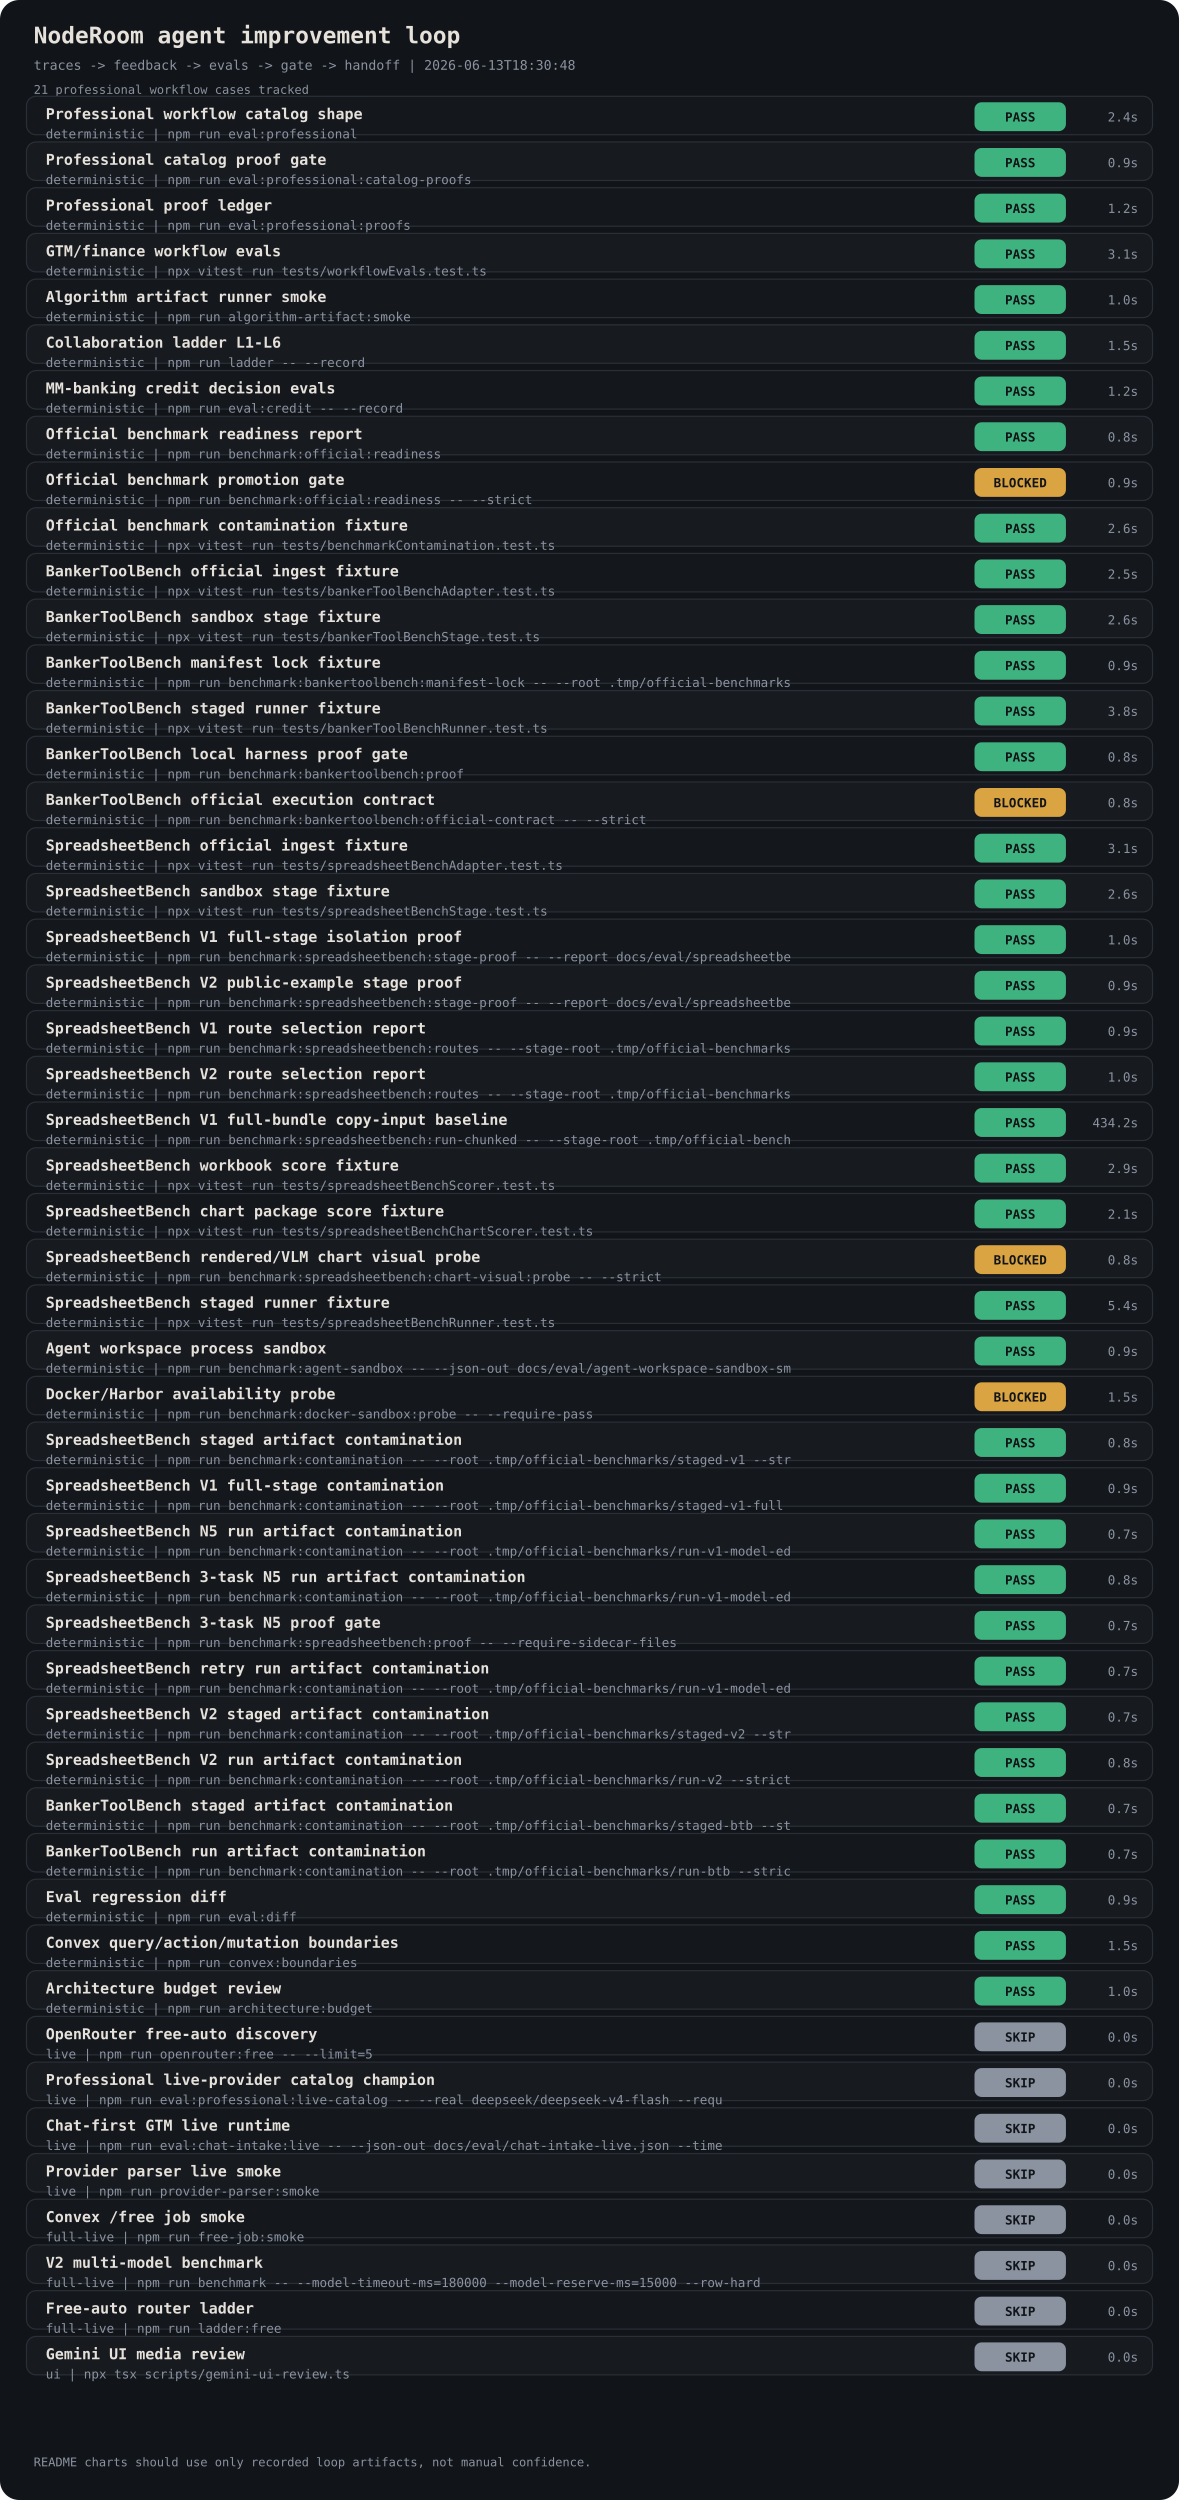
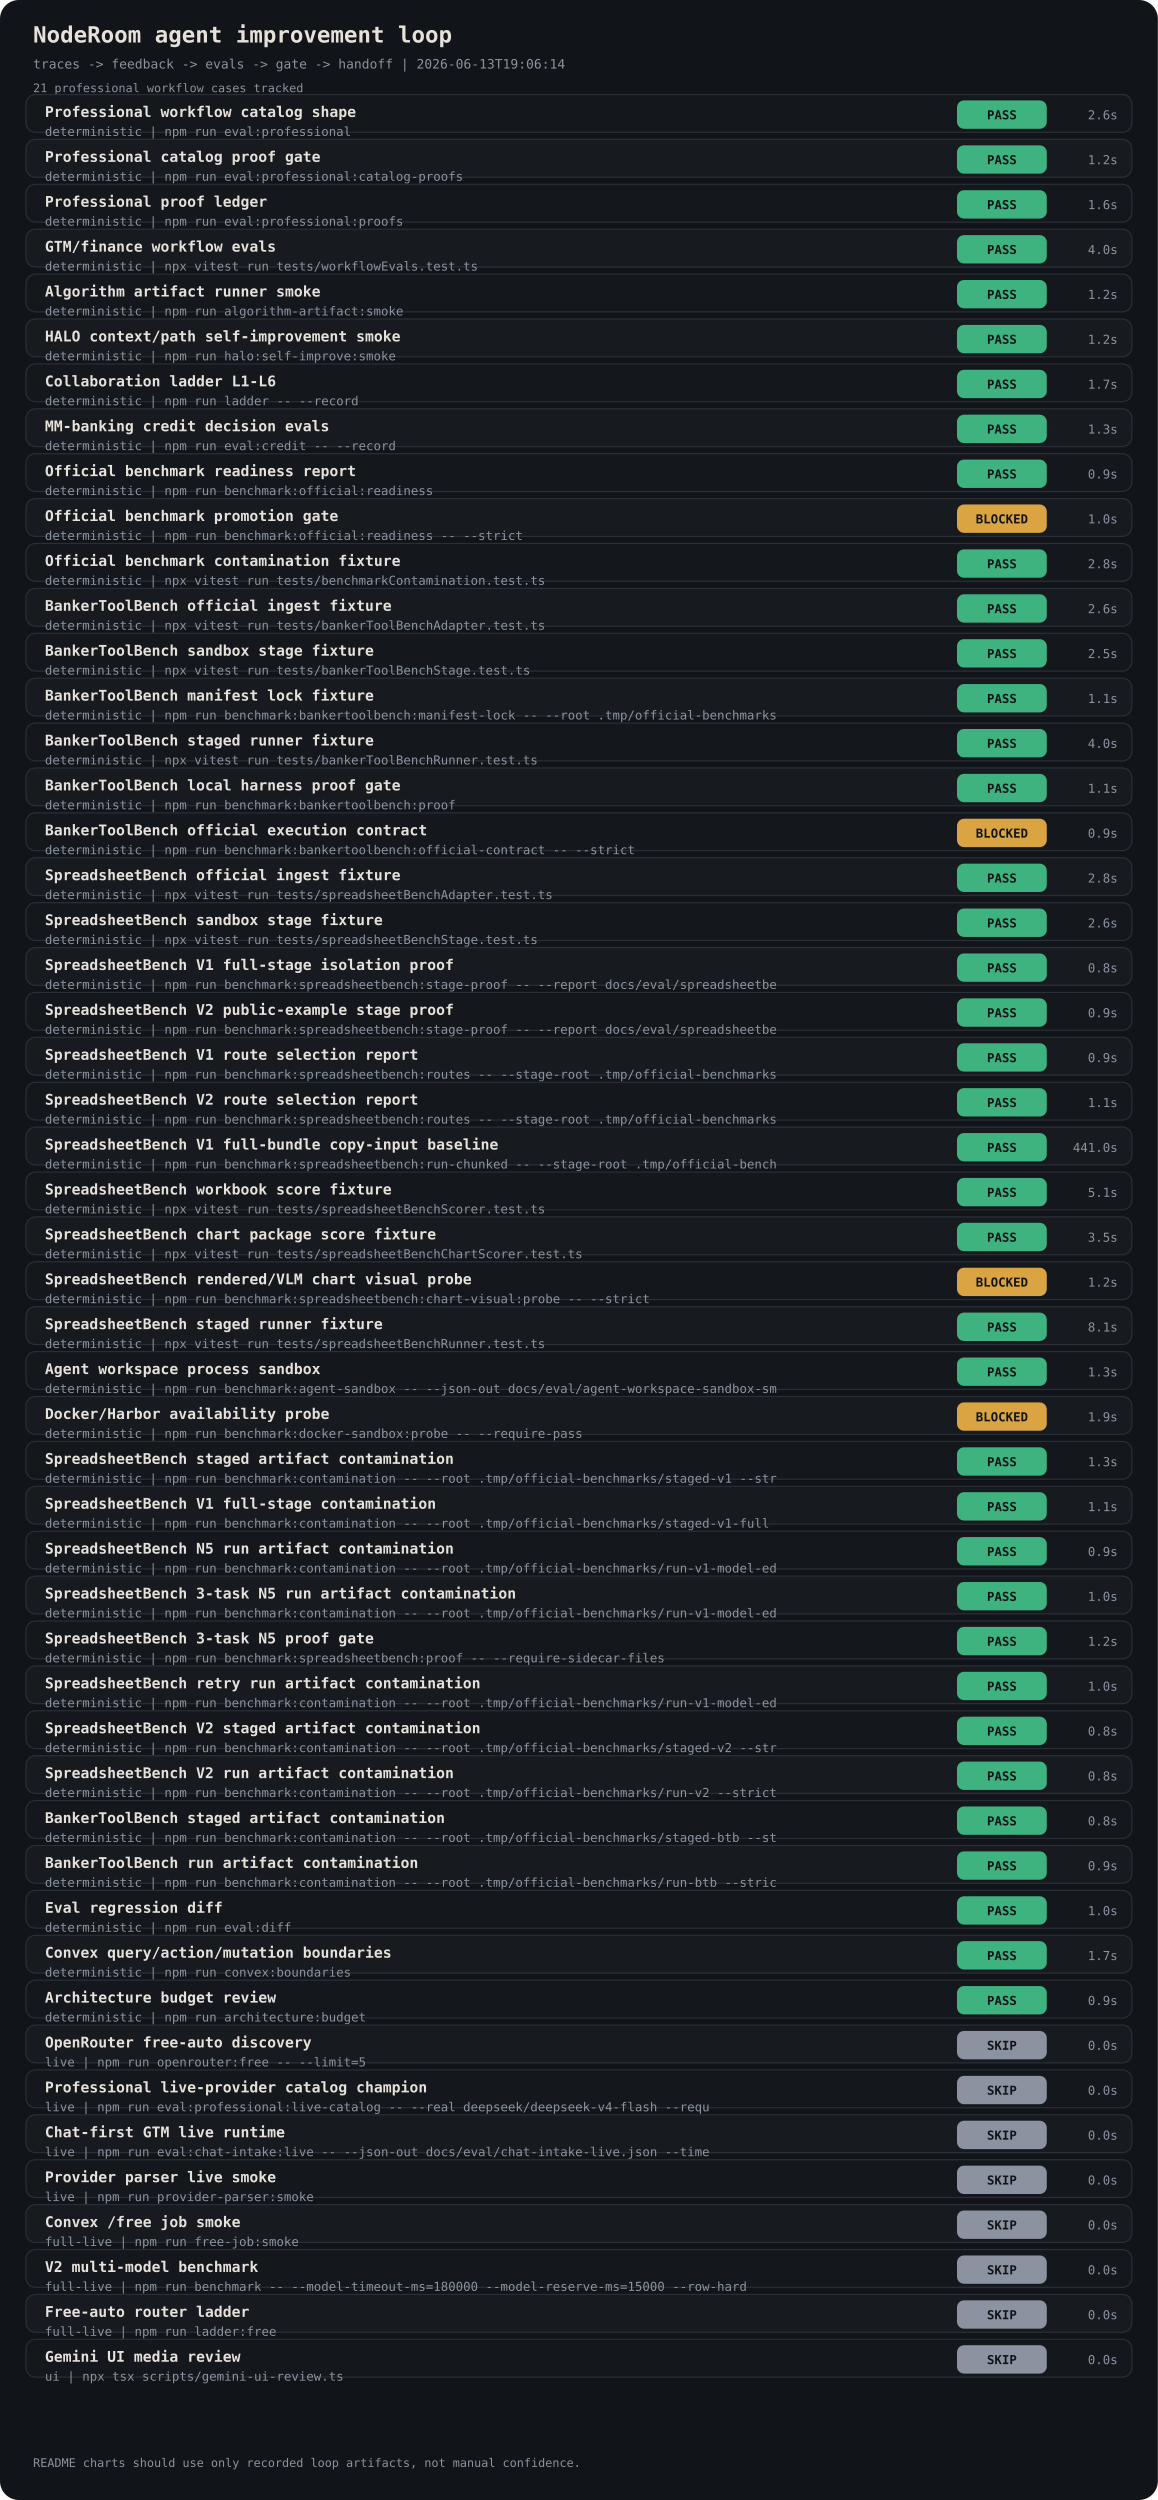
- <svg xmlns="http://www.w3.org/2000/svg" width="980" height="2078" viewBox="0 0 980 2078" font-family="ui-monospace, 'JetBrains Mono', monospace">
-   <rect width="980" height="2078" rx="16" fill="#111418" />
+ <svg xmlns="http://www.w3.org/2000/svg" width="980" height="2116" viewBox="0 0 980 2116" font-family="ui-monospace, 'JetBrains Mono', monospace">
+   <rect width="980" height="2116" rx="16" fill="#111418" />
  <text x="28" y="36" fill="#E6E1DA" font-size="19" font-weight="700">NodeRoom agent improvement loop</text>
-   <text x="28" y="58" fill="#8B93A1" font-size="11">traces -&gt; feedback -&gt; evals -&gt; gate -&gt; handoff | 2026-06-13T18:30:48</text>
+   <text x="28" y="58" fill="#8B93A1" font-size="11">traces -&gt; feedback -&gt; evals -&gt; gate -&gt; handoff | 2026-06-13T19:06:14</text>
  <text x="28" y="78" fill="#8B93A1" font-size="10">21 professional workflow cases tracked</text>
  <rect x="22" y="80" width="936" height="32" rx="8" fill="#14181D" stroke="#2A2F37" />
  <text x="38" y="99" fill="#E6E1DA" font-size="12.5" font-weight="700">Professional workflow catalog shape</text>
  <text x="38" y="115" fill="#8B93A1" font-size="10.5">deterministic | npm run eval:professional</text>
  <rect x="810" y="85" width="76" height="24" rx="6" fill="#3FB37F" />
  <text x="848" y="101" fill="#111418" font-size="10.5" text-anchor="middle" font-weight="800">PASS</text>
-   <text x="946" y="101" fill="#8B93A1" font-size="10.5" text-anchor="end">2.4s</text>
+   <text x="946" y="101" fill="#8B93A1" font-size="10.5" text-anchor="end">2.6s</text>
  <rect x="22" y="118" width="936" height="32" rx="8" fill="#171B20" stroke="#2A2F37" />
  <text x="38" y="137" fill="#E6E1DA" font-size="12.5" font-weight="700">Professional catalog proof gate</text>
  <text x="38" y="153" fill="#8B93A1" font-size="10.5">deterministic | npm run eval:professional:catalog-proofs</text>
  <rect x="810" y="123" width="76" height="24" rx="6" fill="#3FB37F" />
  <text x="848" y="139" fill="#111418" font-size="10.5" text-anchor="middle" font-weight="800">PASS</text>
-   <text x="946" y="139" fill="#8B93A1" font-size="10.5" text-anchor="end">0.9s</text>
+   <text x="946" y="139" fill="#8B93A1" font-size="10.5" text-anchor="end">1.2s</text>
  <rect x="22" y="156" width="936" height="32" rx="8" fill="#14181D" stroke="#2A2F37" />
  <text x="38" y="175" fill="#E6E1DA" font-size="12.5" font-weight="700">Professional proof ledger</text>
  <text x="38" y="191" fill="#8B93A1" font-size="10.5">deterministic | npm run eval:professional:proofs</text>
  <rect x="810" y="161" width="76" height="24" rx="6" fill="#3FB37F" />
  <text x="848" y="177" fill="#111418" font-size="10.5" text-anchor="middle" font-weight="800">PASS</text>
-   <text x="946" y="177" fill="#8B93A1" font-size="10.5" text-anchor="end">1.2s</text>
+   <text x="946" y="177" fill="#8B93A1" font-size="10.5" text-anchor="end">1.6s</text>
  <rect x="22" y="194" width="936" height="32" rx="8" fill="#171B20" stroke="#2A2F37" />
  <text x="38" y="213" fill="#E6E1DA" font-size="12.5" font-weight="700">GTM/finance workflow evals</text>
  <text x="38" y="229" fill="#8B93A1" font-size="10.5">deterministic | npx vitest run tests/workflowEvals.test.ts</text>
  <rect x="810" y="199" width="76" height="24" rx="6" fill="#3FB37F" />
  <text x="848" y="215" fill="#111418" font-size="10.5" text-anchor="middle" font-weight="800">PASS</text>
-   <text x="946" y="215" fill="#8B93A1" font-size="10.5" text-anchor="end">3.1s</text>
+   <text x="946" y="215" fill="#8B93A1" font-size="10.5" text-anchor="end">4.0s</text>
  <rect x="22" y="232" width="936" height="32" rx="8" fill="#14181D" stroke="#2A2F37" />
  <text x="38" y="251" fill="#E6E1DA" font-size="12.5" font-weight="700">Algorithm artifact runner smoke</text>
  <text x="38" y="267" fill="#8B93A1" font-size="10.5">deterministic | npm run algorithm-artifact:smoke</text>
  <rect x="810" y="237" width="76" height="24" rx="6" fill="#3FB37F" />
  <text x="848" y="253" fill="#111418" font-size="10.5" text-anchor="middle" font-weight="800">PASS</text>
-   <text x="946" y="253" fill="#8B93A1" font-size="10.5" text-anchor="end">1.0s</text>
+   <text x="946" y="253" fill="#8B93A1" font-size="10.5" text-anchor="end">1.2s</text>
  <rect x="22" y="270" width="936" height="32" rx="8" fill="#171B20" stroke="#2A2F37" />
-   <text x="38" y="289" fill="#E6E1DA" font-size="12.5" font-weight="700">Collaboration ladder L1-L6</text>
-   <text x="38" y="305" fill="#8B93A1" font-size="10.5">deterministic | npm run ladder -- --record</text>
+   <text x="38" y="289" fill="#E6E1DA" font-size="12.5" font-weight="700">HALO context/path self-improvement smoke</text>
+   <text x="38" y="305" fill="#8B93A1" font-size="10.5">deterministic | npm run halo:self-improve:smoke</text>
  <rect x="810" y="275" width="76" height="24" rx="6" fill="#3FB37F" />
  <text x="848" y="291" fill="#111418" font-size="10.5" text-anchor="middle" font-weight="800">PASS</text>
-   <text x="946" y="291" fill="#8B93A1" font-size="10.5" text-anchor="end">1.5s</text>
+   <text x="946" y="291" fill="#8B93A1" font-size="10.5" text-anchor="end">1.2s</text>
  <rect x="22" y="308" width="936" height="32" rx="8" fill="#14181D" stroke="#2A2F37" />
-   <text x="38" y="327" fill="#E6E1DA" font-size="12.5" font-weight="700">MM-banking credit decision evals</text>
-   <text x="38" y="343" fill="#8B93A1" font-size="10.5">deterministic | npm run eval:credit -- --record</text>
+   <text x="38" y="327" fill="#E6E1DA" font-size="12.5" font-weight="700">Collaboration ladder L1-L6</text>
+   <text x="38" y="343" fill="#8B93A1" font-size="10.5">deterministic | npm run ladder -- --record</text>
  <rect x="810" y="313" width="76" height="24" rx="6" fill="#3FB37F" />
  <text x="848" y="329" fill="#111418" font-size="10.5" text-anchor="middle" font-weight="800">PASS</text>
-   <text x="946" y="329" fill="#8B93A1" font-size="10.5" text-anchor="end">1.2s</text>
+   <text x="946" y="329" fill="#8B93A1" font-size="10.5" text-anchor="end">1.7s</text>
  <rect x="22" y="346" width="936" height="32" rx="8" fill="#171B20" stroke="#2A2F37" />
-   <text x="38" y="365" fill="#E6E1DA" font-size="12.5" font-weight="700">Official benchmark readiness report</text>
-   <text x="38" y="381" fill="#8B93A1" font-size="10.5">deterministic | npm run benchmark:official:readiness</text>
+   <text x="38" y="365" fill="#E6E1DA" font-size="12.5" font-weight="700">MM-banking credit decision evals</text>
+   <text x="38" y="381" fill="#8B93A1" font-size="10.5">deterministic | npm run eval:credit -- --record</text>
  <rect x="810" y="351" width="76" height="24" rx="6" fill="#3FB37F" />
  <text x="848" y="367" fill="#111418" font-size="10.5" text-anchor="middle" font-weight="800">PASS</text>
-   <text x="946" y="367" fill="#8B93A1" font-size="10.5" text-anchor="end">0.8s</text>
+   <text x="946" y="367" fill="#8B93A1" font-size="10.5" text-anchor="end">1.3s</text>
  <rect x="22" y="384" width="936" height="32" rx="8" fill="#14181D" stroke="#2A2F37" />
-   <text x="38" y="403" fill="#E6E1DA" font-size="12.5" font-weight="700">Official benchmark promotion gate</text>
-   <text x="38" y="419" fill="#8B93A1" font-size="10.5">deterministic | npm run benchmark:official:readiness -- --strict</text>
-   <rect x="810" y="389" width="76" height="24" rx="6" fill="#D9A441" />
-   <text x="848" y="405" fill="#111418" font-size="10.5" text-anchor="middle" font-weight="800">BLOCKED</text>
+   <text x="38" y="403" fill="#E6E1DA" font-size="12.5" font-weight="700">Official benchmark readiness report</text>
+   <text x="38" y="419" fill="#8B93A1" font-size="10.5">deterministic | npm run benchmark:official:readiness</text>
+   <rect x="810" y="389" width="76" height="24" rx="6" fill="#3FB37F" />
+   <text x="848" y="405" fill="#111418" font-size="10.5" text-anchor="middle" font-weight="800">PASS</text>
  <text x="946" y="405" fill="#8B93A1" font-size="10.5" text-anchor="end">0.9s</text>
  <rect x="22" y="422" width="936" height="32" rx="8" fill="#171B20" stroke="#2A2F37" />
-   <text x="38" y="441" fill="#E6E1DA" font-size="12.5" font-weight="700">Official benchmark contamination fixture</text>
-   <text x="38" y="457" fill="#8B93A1" font-size="10.5">deterministic | npx vitest run tests/benchmarkContamination.test.ts</text>
-   <rect x="810" y="427" width="76" height="24" rx="6" fill="#3FB37F" />
-   <text x="848" y="443" fill="#111418" font-size="10.5" text-anchor="middle" font-weight="800">PASS</text>
-   <text x="946" y="443" fill="#8B93A1" font-size="10.5" text-anchor="end">2.6s</text>
+   <text x="38" y="441" fill="#E6E1DA" font-size="12.5" font-weight="700">Official benchmark promotion gate</text>
+   <text x="38" y="457" fill="#8B93A1" font-size="10.5">deterministic | npm run benchmark:official:readiness -- --strict</text>
+   <rect x="810" y="427" width="76" height="24" rx="6" fill="#D9A441" />
+   <text x="848" y="443" fill="#111418" font-size="10.5" text-anchor="middle" font-weight="800">BLOCKED</text>
+   <text x="946" y="443" fill="#8B93A1" font-size="10.5" text-anchor="end">1.0s</text>
  <rect x="22" y="460" width="936" height="32" rx="8" fill="#14181D" stroke="#2A2F37" />
-   <text x="38" y="479" fill="#E6E1DA" font-size="12.5" font-weight="700">BankerToolBench official ingest fixture</text>
-   <text x="38" y="495" fill="#8B93A1" font-size="10.5">deterministic | npx vitest run tests/bankerToolBenchAdapter.test.ts</text>
+   <text x="38" y="479" fill="#E6E1DA" font-size="12.5" font-weight="700">Official benchmark contamination fixture</text>
+   <text x="38" y="495" fill="#8B93A1" font-size="10.5">deterministic | npx vitest run tests/benchmarkContamination.test.ts</text>
  <rect x="810" y="465" width="76" height="24" rx="6" fill="#3FB37F" />
  <text x="848" y="481" fill="#111418" font-size="10.5" text-anchor="middle" font-weight="800">PASS</text>
-   <text x="946" y="481" fill="#8B93A1" font-size="10.5" text-anchor="end">2.5s</text>
+   <text x="946" y="481" fill="#8B93A1" font-size="10.5" text-anchor="end">2.8s</text>
  <rect x="22" y="498" width="936" height="32" rx="8" fill="#171B20" stroke="#2A2F37" />
-   <text x="38" y="517" fill="#E6E1DA" font-size="12.5" font-weight="700">BankerToolBench sandbox stage fixture</text>
-   <text x="38" y="533" fill="#8B93A1" font-size="10.5">deterministic | npx vitest run tests/bankerToolBenchStage.test.ts</text>
+   <text x="38" y="517" fill="#E6E1DA" font-size="12.5" font-weight="700">BankerToolBench official ingest fixture</text>
+   <text x="38" y="533" fill="#8B93A1" font-size="10.5">deterministic | npx vitest run tests/bankerToolBenchAdapter.test.ts</text>
  <rect x="810" y="503" width="76" height="24" rx="6" fill="#3FB37F" />
  <text x="848" y="519" fill="#111418" font-size="10.5" text-anchor="middle" font-weight="800">PASS</text>
  <text x="946" y="519" fill="#8B93A1" font-size="10.5" text-anchor="end">2.6s</text>
  <rect x="22" y="536" width="936" height="32" rx="8" fill="#14181D" stroke="#2A2F37" />
-   <text x="38" y="555" fill="#E6E1DA" font-size="12.5" font-weight="700">BankerToolBench manifest lock fixture</text>
-   <text x="38" y="571" fill="#8B93A1" font-size="10.5">deterministic | npm run benchmark:bankertoolbench:manifest-lock -- --root .tmp/official-benchmarks</text>
+   <text x="38" y="555" fill="#E6E1DA" font-size="12.5" font-weight="700">BankerToolBench sandbox stage fixture</text>
+   <text x="38" y="571" fill="#8B93A1" font-size="10.5">deterministic | npx vitest run tests/bankerToolBenchStage.test.ts</text>
  <rect x="810" y="541" width="76" height="24" rx="6" fill="#3FB37F" />
  <text x="848" y="557" fill="#111418" font-size="10.5" text-anchor="middle" font-weight="800">PASS</text>
-   <text x="946" y="557" fill="#8B93A1" font-size="10.5" text-anchor="end">0.9s</text>
+   <text x="946" y="557" fill="#8B93A1" font-size="10.5" text-anchor="end">2.5s</text>
  <rect x="22" y="574" width="936" height="32" rx="8" fill="#171B20" stroke="#2A2F37" />
-   <text x="38" y="593" fill="#E6E1DA" font-size="12.5" font-weight="700">BankerToolBench staged runner fixture</text>
-   <text x="38" y="609" fill="#8B93A1" font-size="10.5">deterministic | npx vitest run tests/bankerToolBenchRunner.test.ts</text>
+   <text x="38" y="593" fill="#E6E1DA" font-size="12.5" font-weight="700">BankerToolBench manifest lock fixture</text>
+   <text x="38" y="609" fill="#8B93A1" font-size="10.5">deterministic | npm run benchmark:bankertoolbench:manifest-lock -- --root .tmp/official-benchmarks</text>
  <rect x="810" y="579" width="76" height="24" rx="6" fill="#3FB37F" />
  <text x="848" y="595" fill="#111418" font-size="10.5" text-anchor="middle" font-weight="800">PASS</text>
-   <text x="946" y="595" fill="#8B93A1" font-size="10.5" text-anchor="end">3.8s</text>
+   <text x="946" y="595" fill="#8B93A1" font-size="10.5" text-anchor="end">1.1s</text>
  <rect x="22" y="612" width="936" height="32" rx="8" fill="#14181D" stroke="#2A2F37" />
-   <text x="38" y="631" fill="#E6E1DA" font-size="12.5" font-weight="700">BankerToolBench local harness proof gate</text>
-   <text x="38" y="647" fill="#8B93A1" font-size="10.5">deterministic | npm run benchmark:bankertoolbench:proof</text>
+   <text x="38" y="631" fill="#E6E1DA" font-size="12.5" font-weight="700">BankerToolBench staged runner fixture</text>
+   <text x="38" y="647" fill="#8B93A1" font-size="10.5">deterministic | npx vitest run tests/bankerToolBenchRunner.test.ts</text>
  <rect x="810" y="617" width="76" height="24" rx="6" fill="#3FB37F" />
  <text x="848" y="633" fill="#111418" font-size="10.5" text-anchor="middle" font-weight="800">PASS</text>
-   <text x="946" y="633" fill="#8B93A1" font-size="10.5" text-anchor="end">0.8s</text>
+   <text x="946" y="633" fill="#8B93A1" font-size="10.5" text-anchor="end">4.0s</text>
  <rect x="22" y="650" width="936" height="32" rx="8" fill="#171B20" stroke="#2A2F37" />
-   <text x="38" y="669" fill="#E6E1DA" font-size="12.5" font-weight="700">BankerToolBench official execution contract</text>
-   <text x="38" y="685" fill="#8B93A1" font-size="10.5">deterministic | npm run benchmark:bankertoolbench:official-contract -- --strict</text>
-   <rect x="810" y="655" width="76" height="24" rx="6" fill="#D9A441" />
-   <text x="848" y="671" fill="#111418" font-size="10.5" text-anchor="middle" font-weight="800">BLOCKED</text>
-   <text x="946" y="671" fill="#8B93A1" font-size="10.5" text-anchor="end">0.8s</text>
+   <text x="38" y="669" fill="#E6E1DA" font-size="12.5" font-weight="700">BankerToolBench local harness proof gate</text>
+   <text x="38" y="685" fill="#8B93A1" font-size="10.5">deterministic | npm run benchmark:bankertoolbench:proof</text>
+   <rect x="810" y="655" width="76" height="24" rx="6" fill="#3FB37F" />
+   <text x="848" y="671" fill="#111418" font-size="10.5" text-anchor="middle" font-weight="800">PASS</text>
+   <text x="946" y="671" fill="#8B93A1" font-size="10.5" text-anchor="end">1.1s</text>
  <rect x="22" y="688" width="936" height="32" rx="8" fill="#14181D" stroke="#2A2F37" />
-   <text x="38" y="707" fill="#E6E1DA" font-size="12.5" font-weight="700">SpreadsheetBench official ingest fixture</text>
-   <text x="38" y="723" fill="#8B93A1" font-size="10.5">deterministic | npx vitest run tests/spreadsheetBenchAdapter.test.ts</text>
-   <rect x="810" y="693" width="76" height="24" rx="6" fill="#3FB37F" />
-   <text x="848" y="709" fill="#111418" font-size="10.5" text-anchor="middle" font-weight="800">PASS</text>
-   <text x="946" y="709" fill="#8B93A1" font-size="10.5" text-anchor="end">3.1s</text>
+   <text x="38" y="707" fill="#E6E1DA" font-size="12.5" font-weight="700">BankerToolBench official execution contract</text>
+   <text x="38" y="723" fill="#8B93A1" font-size="10.5">deterministic | npm run benchmark:bankertoolbench:official-contract -- --strict</text>
+   <rect x="810" y="693" width="76" height="24" rx="6" fill="#D9A441" />
+   <text x="848" y="709" fill="#111418" font-size="10.5" text-anchor="middle" font-weight="800">BLOCKED</text>
+   <text x="946" y="709" fill="#8B93A1" font-size="10.5" text-anchor="end">0.9s</text>
  <rect x="22" y="726" width="936" height="32" rx="8" fill="#171B20" stroke="#2A2F37" />
-   <text x="38" y="745" fill="#E6E1DA" font-size="12.5" font-weight="700">SpreadsheetBench sandbox stage fixture</text>
-   <text x="38" y="761" fill="#8B93A1" font-size="10.5">deterministic | npx vitest run tests/spreadsheetBenchStage.test.ts</text>
+   <text x="38" y="745" fill="#E6E1DA" font-size="12.5" font-weight="700">SpreadsheetBench official ingest fixture</text>
+   <text x="38" y="761" fill="#8B93A1" font-size="10.5">deterministic | npx vitest run tests/spreadsheetBenchAdapter.test.ts</text>
  <rect x="810" y="731" width="76" height="24" rx="6" fill="#3FB37F" />
  <text x="848" y="747" fill="#111418" font-size="10.5" text-anchor="middle" font-weight="800">PASS</text>
-   <text x="946" y="747" fill="#8B93A1" font-size="10.5" text-anchor="end">2.6s</text>
+   <text x="946" y="747" fill="#8B93A1" font-size="10.5" text-anchor="end">2.8s</text>
  <rect x="22" y="764" width="936" height="32" rx="8" fill="#14181D" stroke="#2A2F37" />
-   <text x="38" y="783" fill="#E6E1DA" font-size="12.5" font-weight="700">SpreadsheetBench V1 full-stage isolation proof</text>
-   <text x="38" y="799" fill="#8B93A1" font-size="10.5">deterministic | npm run benchmark:spreadsheetbench:stage-proof -- --report docs/eval/spreadsheetbe</text>
+   <text x="38" y="783" fill="#E6E1DA" font-size="12.5" font-weight="700">SpreadsheetBench sandbox stage fixture</text>
+   <text x="38" y="799" fill="#8B93A1" font-size="10.5">deterministic | npx vitest run tests/spreadsheetBenchStage.test.ts</text>
  <rect x="810" y="769" width="76" height="24" rx="6" fill="#3FB37F" />
  <text x="848" y="785" fill="#111418" font-size="10.5" text-anchor="middle" font-weight="800">PASS</text>
-   <text x="946" y="785" fill="#8B93A1" font-size="10.5" text-anchor="end">1.0s</text>
+   <text x="946" y="785" fill="#8B93A1" font-size="10.5" text-anchor="end">2.6s</text>
  <rect x="22" y="802" width="936" height="32" rx="8" fill="#171B20" stroke="#2A2F37" />
-   <text x="38" y="821" fill="#E6E1DA" font-size="12.5" font-weight="700">SpreadsheetBench V2 public-example stage proof</text>
+   <text x="38" y="821" fill="#E6E1DA" font-size="12.5" font-weight="700">SpreadsheetBench V1 full-stage isolation proof</text>
  <text x="38" y="837" fill="#8B93A1" font-size="10.5">deterministic | npm run benchmark:spreadsheetbench:stage-proof -- --report docs/eval/spreadsheetbe</text>
  <rect x="810" y="807" width="76" height="24" rx="6" fill="#3FB37F" />
  <text x="848" y="823" fill="#111418" font-size="10.5" text-anchor="middle" font-weight="800">PASS</text>
-   <text x="946" y="823" fill="#8B93A1" font-size="10.5" text-anchor="end">0.9s</text>
+   <text x="946" y="823" fill="#8B93A1" font-size="10.5" text-anchor="end">0.8s</text>
  <rect x="22" y="840" width="936" height="32" rx="8" fill="#14181D" stroke="#2A2F37" />
-   <text x="38" y="859" fill="#E6E1DA" font-size="12.5" font-weight="700">SpreadsheetBench V1 route selection report</text>
-   <text x="38" y="875" fill="#8B93A1" font-size="10.5">deterministic | npm run benchmark:spreadsheetbench:routes -- --stage-root .tmp/official-benchmarks</text>
+   <text x="38" y="859" fill="#E6E1DA" font-size="12.5" font-weight="700">SpreadsheetBench V2 public-example stage proof</text>
+   <text x="38" y="875" fill="#8B93A1" font-size="10.5">deterministic | npm run benchmark:spreadsheetbench:stage-proof -- --report docs/eval/spreadsheetbe</text>
  <rect x="810" y="845" width="76" height="24" rx="6" fill="#3FB37F" />
  <text x="848" y="861" fill="#111418" font-size="10.5" text-anchor="middle" font-weight="800">PASS</text>
  <text x="946" y="861" fill="#8B93A1" font-size="10.5" text-anchor="end">0.9s</text>
  <rect x="22" y="878" width="936" height="32" rx="8" fill="#171B20" stroke="#2A2F37" />
-   <text x="38" y="897" fill="#E6E1DA" font-size="12.5" font-weight="700">SpreadsheetBench V2 route selection report</text>
+   <text x="38" y="897" fill="#E6E1DA" font-size="12.5" font-weight="700">SpreadsheetBench V1 route selection report</text>
  <text x="38" y="913" fill="#8B93A1" font-size="10.5">deterministic | npm run benchmark:spreadsheetbench:routes -- --stage-root .tmp/official-benchmarks</text>
  <rect x="810" y="883" width="76" height="24" rx="6" fill="#3FB37F" />
  <text x="848" y="899" fill="#111418" font-size="10.5" text-anchor="middle" font-weight="800">PASS</text>
-   <text x="946" y="899" fill="#8B93A1" font-size="10.5" text-anchor="end">1.0s</text>
+   <text x="946" y="899" fill="#8B93A1" font-size="10.5" text-anchor="end">0.9s</text>
  <rect x="22" y="916" width="936" height="32" rx="8" fill="#14181D" stroke="#2A2F37" />
-   <text x="38" y="935" fill="#E6E1DA" font-size="12.5" font-weight="700">SpreadsheetBench V1 full-bundle copy-input baseline</text>
-   <text x="38" y="951" fill="#8B93A1" font-size="10.5">deterministic | npm run benchmark:spreadsheetbench:run-chunked -- --stage-root .tmp/official-bench</text>
+   <text x="38" y="935" fill="#E6E1DA" font-size="12.5" font-weight="700">SpreadsheetBench V2 route selection report</text>
+   <text x="38" y="951" fill="#8B93A1" font-size="10.5">deterministic | npm run benchmark:spreadsheetbench:routes -- --stage-root .tmp/official-benchmarks</text>
  <rect x="810" y="921" width="76" height="24" rx="6" fill="#3FB37F" />
  <text x="848" y="937" fill="#111418" font-size="10.5" text-anchor="middle" font-weight="800">PASS</text>
-   <text x="946" y="937" fill="#8B93A1" font-size="10.5" text-anchor="end">434.2s</text>
+   <text x="946" y="937" fill="#8B93A1" font-size="10.5" text-anchor="end">1.1s</text>
  <rect x="22" y="954" width="936" height="32" rx="8" fill="#171B20" stroke="#2A2F37" />
-   <text x="38" y="973" fill="#E6E1DA" font-size="12.5" font-weight="700">SpreadsheetBench workbook score fixture</text>
-   <text x="38" y="989" fill="#8B93A1" font-size="10.5">deterministic | npx vitest run tests/spreadsheetBenchScorer.test.ts</text>
+   <text x="38" y="973" fill="#E6E1DA" font-size="12.5" font-weight="700">SpreadsheetBench V1 full-bundle copy-input baseline</text>
+   <text x="38" y="989" fill="#8B93A1" font-size="10.5">deterministic | npm run benchmark:spreadsheetbench:run-chunked -- --stage-root .tmp/official-bench</text>
  <rect x="810" y="959" width="76" height="24" rx="6" fill="#3FB37F" />
  <text x="848" y="975" fill="#111418" font-size="10.5" text-anchor="middle" font-weight="800">PASS</text>
-   <text x="946" y="975" fill="#8B93A1" font-size="10.5" text-anchor="end">2.9s</text>
+   <text x="946" y="975" fill="#8B93A1" font-size="10.5" text-anchor="end">441.0s</text>
  <rect x="22" y="992" width="936" height="32" rx="8" fill="#14181D" stroke="#2A2F37" />
-   <text x="38" y="1011" fill="#E6E1DA" font-size="12.5" font-weight="700">SpreadsheetBench chart package score fixture</text>
-   <text x="38" y="1027" fill="#8B93A1" font-size="10.5">deterministic | npx vitest run tests/spreadsheetBenchChartScorer.test.ts</text>
+   <text x="38" y="1011" fill="#E6E1DA" font-size="12.5" font-weight="700">SpreadsheetBench workbook score fixture</text>
+   <text x="38" y="1027" fill="#8B93A1" font-size="10.5">deterministic | npx vitest run tests/spreadsheetBenchScorer.test.ts</text>
  <rect x="810" y="997" width="76" height="24" rx="6" fill="#3FB37F" />
  <text x="848" y="1013" fill="#111418" font-size="10.5" text-anchor="middle" font-weight="800">PASS</text>
-   <text x="946" y="1013" fill="#8B93A1" font-size="10.5" text-anchor="end">2.1s</text>
+   <text x="946" y="1013" fill="#8B93A1" font-size="10.5" text-anchor="end">5.1s</text>
  <rect x="22" y="1030" width="936" height="32" rx="8" fill="#171B20" stroke="#2A2F37" />
-   <text x="38" y="1049" fill="#E6E1DA" font-size="12.5" font-weight="700">SpreadsheetBench rendered/VLM chart visual probe</text>
-   <text x="38" y="1065" fill="#8B93A1" font-size="10.5">deterministic | npm run benchmark:spreadsheetbench:chart-visual:probe -- --strict</text>
-   <rect x="810" y="1035" width="76" height="24" rx="6" fill="#D9A441" />
-   <text x="848" y="1051" fill="#111418" font-size="10.5" text-anchor="middle" font-weight="800">BLOCKED</text>
-   <text x="946" y="1051" fill="#8B93A1" font-size="10.5" text-anchor="end">0.8s</text>
+   <text x="38" y="1049" fill="#E6E1DA" font-size="12.5" font-weight="700">SpreadsheetBench chart package score fixture</text>
+   <text x="38" y="1065" fill="#8B93A1" font-size="10.5">deterministic | npx vitest run tests/spreadsheetBenchChartScorer.test.ts</text>
+   <rect x="810" y="1035" width="76" height="24" rx="6" fill="#3FB37F" />
+   <text x="848" y="1051" fill="#111418" font-size="10.5" text-anchor="middle" font-weight="800">PASS</text>
+   <text x="946" y="1051" fill="#8B93A1" font-size="10.5" text-anchor="end">3.5s</text>
  <rect x="22" y="1068" width="936" height="32" rx="8" fill="#14181D" stroke="#2A2F37" />
-   <text x="38" y="1087" fill="#E6E1DA" font-size="12.5" font-weight="700">SpreadsheetBench staged runner fixture</text>
-   <text x="38" y="1103" fill="#8B93A1" font-size="10.5">deterministic | npx vitest run tests/spreadsheetBenchRunner.test.ts</text>
-   <rect x="810" y="1073" width="76" height="24" rx="6" fill="#3FB37F" />
-   <text x="848" y="1089" fill="#111418" font-size="10.5" text-anchor="middle" font-weight="800">PASS</text>
-   <text x="946" y="1089" fill="#8B93A1" font-size="10.5" text-anchor="end">5.4s</text>
+   <text x="38" y="1087" fill="#E6E1DA" font-size="12.5" font-weight="700">SpreadsheetBench rendered/VLM chart visual probe</text>
+   <text x="38" y="1103" fill="#8B93A1" font-size="10.5">deterministic | npm run benchmark:spreadsheetbench:chart-visual:probe -- --strict</text>
+   <rect x="810" y="1073" width="76" height="24" rx="6" fill="#D9A441" />
+   <text x="848" y="1089" fill="#111418" font-size="10.5" text-anchor="middle" font-weight="800">BLOCKED</text>
+   <text x="946" y="1089" fill="#8B93A1" font-size="10.5" text-anchor="end">1.2s</text>
  <rect x="22" y="1106" width="936" height="32" rx="8" fill="#171B20" stroke="#2A2F37" />
-   <text x="38" y="1125" fill="#E6E1DA" font-size="12.5" font-weight="700">Agent workspace process sandbox</text>
-   <text x="38" y="1141" fill="#8B93A1" font-size="10.5">deterministic | npm run benchmark:agent-sandbox -- --json-out docs/eval/agent-workspace-sandbox-sm</text>
+   <text x="38" y="1125" fill="#E6E1DA" font-size="12.5" font-weight="700">SpreadsheetBench staged runner fixture</text>
+   <text x="38" y="1141" fill="#8B93A1" font-size="10.5">deterministic | npx vitest run tests/spreadsheetBenchRunner.test.ts</text>
  <rect x="810" y="1111" width="76" height="24" rx="6" fill="#3FB37F" />
  <text x="848" y="1127" fill="#111418" font-size="10.5" text-anchor="middle" font-weight="800">PASS</text>
-   <text x="946" y="1127" fill="#8B93A1" font-size="10.5" text-anchor="end">0.9s</text>
+   <text x="946" y="1127" fill="#8B93A1" font-size="10.5" text-anchor="end">8.1s</text>
  <rect x="22" y="1144" width="936" height="32" rx="8" fill="#14181D" stroke="#2A2F37" />
-   <text x="38" y="1163" fill="#E6E1DA" font-size="12.5" font-weight="700">Docker/Harbor availability probe</text>
-   <text x="38" y="1179" fill="#8B93A1" font-size="10.5">deterministic | npm run benchmark:docker-sandbox:probe -- --require-pass</text>
-   <rect x="810" y="1149" width="76" height="24" rx="6" fill="#D9A441" />
-   <text x="848" y="1165" fill="#111418" font-size="10.5" text-anchor="middle" font-weight="800">BLOCKED</text>
-   <text x="946" y="1165" fill="#8B93A1" font-size="10.5" text-anchor="end">1.5s</text>
+   <text x="38" y="1163" fill="#E6E1DA" font-size="12.5" font-weight="700">Agent workspace process sandbox</text>
+   <text x="38" y="1179" fill="#8B93A1" font-size="10.5">deterministic | npm run benchmark:agent-sandbox -- --json-out docs/eval/agent-workspace-sandbox-sm</text>
+   <rect x="810" y="1149" width="76" height="24" rx="6" fill="#3FB37F" />
+   <text x="848" y="1165" fill="#111418" font-size="10.5" text-anchor="middle" font-weight="800">PASS</text>
+   <text x="946" y="1165" fill="#8B93A1" font-size="10.5" text-anchor="end">1.3s</text>
  <rect x="22" y="1182" width="936" height="32" rx="8" fill="#171B20" stroke="#2A2F37" />
-   <text x="38" y="1201" fill="#E6E1DA" font-size="12.5" font-weight="700">SpreadsheetBench staged artifact contamination</text>
-   <text x="38" y="1217" fill="#8B93A1" font-size="10.5">deterministic | npm run benchmark:contamination -- --root .tmp/official-benchmarks/staged-v1 --str</text>
-   <rect x="810" y="1187" width="76" height="24" rx="6" fill="#3FB37F" />
-   <text x="848" y="1203" fill="#111418" font-size="10.5" text-anchor="middle" font-weight="800">PASS</text>
-   <text x="946" y="1203" fill="#8B93A1" font-size="10.5" text-anchor="end">0.8s</text>
+   <text x="38" y="1201" fill="#E6E1DA" font-size="12.5" font-weight="700">Docker/Harbor availability probe</text>
+   <text x="38" y="1217" fill="#8B93A1" font-size="10.5">deterministic | npm run benchmark:docker-sandbox:probe -- --require-pass</text>
+   <rect x="810" y="1187" width="76" height="24" rx="6" fill="#D9A441" />
+   <text x="848" y="1203" fill="#111418" font-size="10.5" text-anchor="middle" font-weight="800">BLOCKED</text>
+   <text x="946" y="1203" fill="#8B93A1" font-size="10.5" text-anchor="end">1.9s</text>
  <rect x="22" y="1220" width="936" height="32" rx="8" fill="#14181D" stroke="#2A2F37" />
-   <text x="38" y="1239" fill="#E6E1DA" font-size="12.5" font-weight="700">SpreadsheetBench V1 full-stage contamination</text>
-   <text x="38" y="1255" fill="#8B93A1" font-size="10.5">deterministic | npm run benchmark:contamination -- --root .tmp/official-benchmarks/staged-v1-full </text>
+   <text x="38" y="1239" fill="#E6E1DA" font-size="12.5" font-weight="700">SpreadsheetBench staged artifact contamination</text>
+   <text x="38" y="1255" fill="#8B93A1" font-size="10.5">deterministic | npm run benchmark:contamination -- --root .tmp/official-benchmarks/staged-v1 --str</text>
  <rect x="810" y="1225" width="76" height="24" rx="6" fill="#3FB37F" />
  <text x="848" y="1241" fill="#111418" font-size="10.5" text-anchor="middle" font-weight="800">PASS</text>
-   <text x="946" y="1241" fill="#8B93A1" font-size="10.5" text-anchor="end">0.9s</text>
+   <text x="946" y="1241" fill="#8B93A1" font-size="10.5" text-anchor="end">1.3s</text>
  <rect x="22" y="1258" width="936" height="32" rx="8" fill="#171B20" stroke="#2A2F37" />
-   <text x="38" y="1277" fill="#E6E1DA" font-size="12.5" font-weight="700">SpreadsheetBench N5 run artifact contamination</text>
-   <text x="38" y="1293" fill="#8B93A1" font-size="10.5">deterministic | npm run benchmark:contamination -- --root .tmp/official-benchmarks/run-v1-model-ed</text>
+   <text x="38" y="1277" fill="#E6E1DA" font-size="12.5" font-weight="700">SpreadsheetBench V1 full-stage contamination</text>
+   <text x="38" y="1293" fill="#8B93A1" font-size="10.5">deterministic | npm run benchmark:contamination -- --root .tmp/official-benchmarks/staged-v1-full </text>
  <rect x="810" y="1263" width="76" height="24" rx="6" fill="#3FB37F" />
  <text x="848" y="1279" fill="#111418" font-size="10.5" text-anchor="middle" font-weight="800">PASS</text>
-   <text x="946" y="1279" fill="#8B93A1" font-size="10.5" text-anchor="end">0.7s</text>
+   <text x="946" y="1279" fill="#8B93A1" font-size="10.5" text-anchor="end">1.1s</text>
  <rect x="22" y="1296" width="936" height="32" rx="8" fill="#14181D" stroke="#2A2F37" />
-   <text x="38" y="1315" fill="#E6E1DA" font-size="12.5" font-weight="700">SpreadsheetBench 3-task N5 run artifact contamination</text>
+   <text x="38" y="1315" fill="#E6E1DA" font-size="12.5" font-weight="700">SpreadsheetBench N5 run artifact contamination</text>
  <text x="38" y="1331" fill="#8B93A1" font-size="10.5">deterministic | npm run benchmark:contamination -- --root .tmp/official-benchmarks/run-v1-model-ed</text>
  <rect x="810" y="1301" width="76" height="24" rx="6" fill="#3FB37F" />
  <text x="848" y="1317" fill="#111418" font-size="10.5" text-anchor="middle" font-weight="800">PASS</text>
-   <text x="946" y="1317" fill="#8B93A1" font-size="10.5" text-anchor="end">0.8s</text>
+   <text x="946" y="1317" fill="#8B93A1" font-size="10.5" text-anchor="end">0.9s</text>
  <rect x="22" y="1334" width="936" height="32" rx="8" fill="#171B20" stroke="#2A2F37" />
-   <text x="38" y="1353" fill="#E6E1DA" font-size="12.5" font-weight="700">SpreadsheetBench 3-task N5 proof gate</text>
-   <text x="38" y="1369" fill="#8B93A1" font-size="10.5">deterministic | npm run benchmark:spreadsheetbench:proof -- --require-sidecar-files</text>
+   <text x="38" y="1353" fill="#E6E1DA" font-size="12.5" font-weight="700">SpreadsheetBench 3-task N5 run artifact contamination</text>
+   <text x="38" y="1369" fill="#8B93A1" font-size="10.5">deterministic | npm run benchmark:contamination -- --root .tmp/official-benchmarks/run-v1-model-ed</text>
  <rect x="810" y="1339" width="76" height="24" rx="6" fill="#3FB37F" />
  <text x="848" y="1355" fill="#111418" font-size="10.5" text-anchor="middle" font-weight="800">PASS</text>
-   <text x="946" y="1355" fill="#8B93A1" font-size="10.5" text-anchor="end">0.7s</text>
+   <text x="946" y="1355" fill="#8B93A1" font-size="10.5" text-anchor="end">1.0s</text>
  <rect x="22" y="1372" width="936" height="32" rx="8" fill="#14181D" stroke="#2A2F37" />
-   <text x="38" y="1391" fill="#E6E1DA" font-size="12.5" font-weight="700">SpreadsheetBench retry run artifact contamination</text>
-   <text x="38" y="1407" fill="#8B93A1" font-size="10.5">deterministic | npm run benchmark:contamination -- --root .tmp/official-benchmarks/run-v1-model-ed</text>
+   <text x="38" y="1391" fill="#E6E1DA" font-size="12.5" font-weight="700">SpreadsheetBench 3-task N5 proof gate</text>
+   <text x="38" y="1407" fill="#8B93A1" font-size="10.5">deterministic | npm run benchmark:spreadsheetbench:proof -- --require-sidecar-files</text>
  <rect x="810" y="1377" width="76" height="24" rx="6" fill="#3FB37F" />
  <text x="848" y="1393" fill="#111418" font-size="10.5" text-anchor="middle" font-weight="800">PASS</text>
-   <text x="946" y="1393" fill="#8B93A1" font-size="10.5" text-anchor="end">0.7s</text>
+   <text x="946" y="1393" fill="#8B93A1" font-size="10.5" text-anchor="end">1.2s</text>
  <rect x="22" y="1410" width="936" height="32" rx="8" fill="#171B20" stroke="#2A2F37" />
-   <text x="38" y="1429" fill="#E6E1DA" font-size="12.5" font-weight="700">SpreadsheetBench V2 staged artifact contamination</text>
-   <text x="38" y="1445" fill="#8B93A1" font-size="10.5">deterministic | npm run benchmark:contamination -- --root .tmp/official-benchmarks/staged-v2 --str</text>
+   <text x="38" y="1429" fill="#E6E1DA" font-size="12.5" font-weight="700">SpreadsheetBench retry run artifact contamination</text>
+   <text x="38" y="1445" fill="#8B93A1" font-size="10.5">deterministic | npm run benchmark:contamination -- --root .tmp/official-benchmarks/run-v1-model-ed</text>
  <rect x="810" y="1415" width="76" height="24" rx="6" fill="#3FB37F" />
  <text x="848" y="1431" fill="#111418" font-size="10.5" text-anchor="middle" font-weight="800">PASS</text>
-   <text x="946" y="1431" fill="#8B93A1" font-size="10.5" text-anchor="end">0.7s</text>
+   <text x="946" y="1431" fill="#8B93A1" font-size="10.5" text-anchor="end">1.0s</text>
  <rect x="22" y="1448" width="936" height="32" rx="8" fill="#14181D" stroke="#2A2F37" />
-   <text x="38" y="1467" fill="#E6E1DA" font-size="12.5" font-weight="700">SpreadsheetBench V2 run artifact contamination</text>
-   <text x="38" y="1483" fill="#8B93A1" font-size="10.5">deterministic | npm run benchmark:contamination -- --root .tmp/official-benchmarks/run-v2 --strict</text>
+   <text x="38" y="1467" fill="#E6E1DA" font-size="12.5" font-weight="700">SpreadsheetBench V2 staged artifact contamination</text>
+   <text x="38" y="1483" fill="#8B93A1" font-size="10.5">deterministic | npm run benchmark:contamination -- --root .tmp/official-benchmarks/staged-v2 --str</text>
  <rect x="810" y="1453" width="76" height="24" rx="6" fill="#3FB37F" />
  <text x="848" y="1469" fill="#111418" font-size="10.5" text-anchor="middle" font-weight="800">PASS</text>
  <text x="946" y="1469" fill="#8B93A1" font-size="10.5" text-anchor="end">0.8s</text>
  <rect x="22" y="1486" width="936" height="32" rx="8" fill="#171B20" stroke="#2A2F37" />
-   <text x="38" y="1505" fill="#E6E1DA" font-size="12.5" font-weight="700">BankerToolBench staged artifact contamination</text>
-   <text x="38" y="1521" fill="#8B93A1" font-size="10.5">deterministic | npm run benchmark:contamination -- --root .tmp/official-benchmarks/staged-btb --st</text>
+   <text x="38" y="1505" fill="#E6E1DA" font-size="12.5" font-weight="700">SpreadsheetBench V2 run artifact contamination</text>
+   <text x="38" y="1521" fill="#8B93A1" font-size="10.5">deterministic | npm run benchmark:contamination -- --root .tmp/official-benchmarks/run-v2 --strict</text>
  <rect x="810" y="1491" width="76" height="24" rx="6" fill="#3FB37F" />
  <text x="848" y="1507" fill="#111418" font-size="10.5" text-anchor="middle" font-weight="800">PASS</text>
-   <text x="946" y="1507" fill="#8B93A1" font-size="10.5" text-anchor="end">0.7s</text>
+   <text x="946" y="1507" fill="#8B93A1" font-size="10.5" text-anchor="end">0.8s</text>
  <rect x="22" y="1524" width="936" height="32" rx="8" fill="#14181D" stroke="#2A2F37" />
-   <text x="38" y="1543" fill="#E6E1DA" font-size="12.5" font-weight="700">BankerToolBench run artifact contamination</text>
-   <text x="38" y="1559" fill="#8B93A1" font-size="10.5">deterministic | npm run benchmark:contamination -- --root .tmp/official-benchmarks/run-btb --stric</text>
+   <text x="38" y="1543" fill="#E6E1DA" font-size="12.5" font-weight="700">BankerToolBench staged artifact contamination</text>
+   <text x="38" y="1559" fill="#8B93A1" font-size="10.5">deterministic | npm run benchmark:contamination -- --root .tmp/official-benchmarks/staged-btb --st</text>
  <rect x="810" y="1529" width="76" height="24" rx="6" fill="#3FB37F" />
  <text x="848" y="1545" fill="#111418" font-size="10.5" text-anchor="middle" font-weight="800">PASS</text>
-   <text x="946" y="1545" fill="#8B93A1" font-size="10.5" text-anchor="end">0.7s</text>
+   <text x="946" y="1545" fill="#8B93A1" font-size="10.5" text-anchor="end">0.8s</text>
  <rect x="22" y="1562" width="936" height="32" rx="8" fill="#171B20" stroke="#2A2F37" />
-   <text x="38" y="1581" fill="#E6E1DA" font-size="12.5" font-weight="700">Eval regression diff</text>
-   <text x="38" y="1597" fill="#8B93A1" font-size="10.5">deterministic | npm run eval:diff</text>
+   <text x="38" y="1581" fill="#E6E1DA" font-size="12.5" font-weight="700">BankerToolBench run artifact contamination</text>
+   <text x="38" y="1597" fill="#8B93A1" font-size="10.5">deterministic | npm run benchmark:contamination -- --root .tmp/official-benchmarks/run-btb --stric</text>
  <rect x="810" y="1567" width="76" height="24" rx="6" fill="#3FB37F" />
  <text x="848" y="1583" fill="#111418" font-size="10.5" text-anchor="middle" font-weight="800">PASS</text>
  <text x="946" y="1583" fill="#8B93A1" font-size="10.5" text-anchor="end">0.9s</text>
  <rect x="22" y="1600" width="936" height="32" rx="8" fill="#14181D" stroke="#2A2F37" />
-   <text x="38" y="1619" fill="#E6E1DA" font-size="12.5" font-weight="700">Convex query/action/mutation boundaries</text>
-   <text x="38" y="1635" fill="#8B93A1" font-size="10.5">deterministic | npm run convex:boundaries</text>
+   <text x="38" y="1619" fill="#E6E1DA" font-size="12.5" font-weight="700">Eval regression diff</text>
+   <text x="38" y="1635" fill="#8B93A1" font-size="10.5">deterministic | npm run eval:diff</text>
  <rect x="810" y="1605" width="76" height="24" rx="6" fill="#3FB37F" />
  <text x="848" y="1621" fill="#111418" font-size="10.5" text-anchor="middle" font-weight="800">PASS</text>
-   <text x="946" y="1621" fill="#8B93A1" font-size="10.5" text-anchor="end">1.5s</text>
+   <text x="946" y="1621" fill="#8B93A1" font-size="10.5" text-anchor="end">1.0s</text>
  <rect x="22" y="1638" width="936" height="32" rx="8" fill="#171B20" stroke="#2A2F37" />
-   <text x="38" y="1657" fill="#E6E1DA" font-size="12.5" font-weight="700">Architecture budget review</text>
-   <text x="38" y="1673" fill="#8B93A1" font-size="10.5">deterministic | npm run architecture:budget</text>
+   <text x="38" y="1657" fill="#E6E1DA" font-size="12.5" font-weight="700">Convex query/action/mutation boundaries</text>
+   <text x="38" y="1673" fill="#8B93A1" font-size="10.5">deterministic | npm run convex:boundaries</text>
  <rect x="810" y="1643" width="76" height="24" rx="6" fill="#3FB37F" />
  <text x="848" y="1659" fill="#111418" font-size="10.5" text-anchor="middle" font-weight="800">PASS</text>
-   <text x="946" y="1659" fill="#8B93A1" font-size="10.5" text-anchor="end">1.0s</text>
+   <text x="946" y="1659" fill="#8B93A1" font-size="10.5" text-anchor="end">1.7s</text>
  <rect x="22" y="1676" width="936" height="32" rx="8" fill="#14181D" stroke="#2A2F37" />
-   <text x="38" y="1695" fill="#E6E1DA" font-size="12.5" font-weight="700">OpenRouter free-auto discovery</text>
-   <text x="38" y="1711" fill="#8B93A1" font-size="10.5">live | npm run openrouter:free -- --limit=5</text>
-   <rect x="810" y="1681" width="76" height="24" rx="6" fill="#8B93A1" />
-   <text x="848" y="1697" fill="#111418" font-size="10.5" text-anchor="middle" font-weight="800">SKIP</text>
-   <text x="946" y="1697" fill="#8B93A1" font-size="10.5" text-anchor="end">0.0s</text>
+   <text x="38" y="1695" fill="#E6E1DA" font-size="12.5" font-weight="700">Architecture budget review</text>
+   <text x="38" y="1711" fill="#8B93A1" font-size="10.5">deterministic | npm run architecture:budget</text>
+   <rect x="810" y="1681" width="76" height="24" rx="6" fill="#3FB37F" />
+   <text x="848" y="1697" fill="#111418" font-size="10.5" text-anchor="middle" font-weight="800">PASS</text>
+   <text x="946" y="1697" fill="#8B93A1" font-size="10.5" text-anchor="end">0.9s</text>
  <rect x="22" y="1714" width="936" height="32" rx="8" fill="#171B20" stroke="#2A2F37" />
-   <text x="38" y="1733" fill="#E6E1DA" font-size="12.5" font-weight="700">Professional live-provider catalog champion</text>
-   <text x="38" y="1749" fill="#8B93A1" font-size="10.5">live | npm run eval:professional:live-catalog -- --real deepseek/deepseek-v4-flash --requ</text>
+   <text x="38" y="1733" fill="#E6E1DA" font-size="12.5" font-weight="700">OpenRouter free-auto discovery</text>
+   <text x="38" y="1749" fill="#8B93A1" font-size="10.5">live | npm run openrouter:free -- --limit=5</text>
  <rect x="810" y="1719" width="76" height="24" rx="6" fill="#8B93A1" />
  <text x="848" y="1735" fill="#111418" font-size="10.5" text-anchor="middle" font-weight="800">SKIP</text>
  <text x="946" y="1735" fill="#8B93A1" font-size="10.5" text-anchor="end">0.0s</text>
  <rect x="22" y="1752" width="936" height="32" rx="8" fill="#14181D" stroke="#2A2F37" />
-   <text x="38" y="1771" fill="#E6E1DA" font-size="12.5" font-weight="700">Chat-first GTM live runtime</text>
-   <text x="38" y="1787" fill="#8B93A1" font-size="10.5">live | npm run eval:chat-intake:live -- --json-out docs/eval/chat-intake-live.json --time</text>
+   <text x="38" y="1771" fill="#E6E1DA" font-size="12.5" font-weight="700">Professional live-provider catalog champion</text>
+   <text x="38" y="1787" fill="#8B93A1" font-size="10.5">live | npm run eval:professional:live-catalog -- --real deepseek/deepseek-v4-flash --requ</text>
  <rect x="810" y="1757" width="76" height="24" rx="6" fill="#8B93A1" />
  <text x="848" y="1773" fill="#111418" font-size="10.5" text-anchor="middle" font-weight="800">SKIP</text>
  <text x="946" y="1773" fill="#8B93A1" font-size="10.5" text-anchor="end">0.0s</text>
  <rect x="22" y="1790" width="936" height="32" rx="8" fill="#171B20" stroke="#2A2F37" />
-   <text x="38" y="1809" fill="#E6E1DA" font-size="12.5" font-weight="700">Provider parser live smoke</text>
-   <text x="38" y="1825" fill="#8B93A1" font-size="10.5">live | npm run provider-parser:smoke</text>
+   <text x="38" y="1809" fill="#E6E1DA" font-size="12.5" font-weight="700">Chat-first GTM live runtime</text>
+   <text x="38" y="1825" fill="#8B93A1" font-size="10.5">live | npm run eval:chat-intake:live -- --json-out docs/eval/chat-intake-live.json --time</text>
  <rect x="810" y="1795" width="76" height="24" rx="6" fill="#8B93A1" />
  <text x="848" y="1811" fill="#111418" font-size="10.5" text-anchor="middle" font-weight="800">SKIP</text>
  <text x="946" y="1811" fill="#8B93A1" font-size="10.5" text-anchor="end">0.0s</text>
  <rect x="22" y="1828" width="936" height="32" rx="8" fill="#14181D" stroke="#2A2F37" />
-   <text x="38" y="1847" fill="#E6E1DA" font-size="12.5" font-weight="700">Convex /free job smoke</text>
-   <text x="38" y="1863" fill="#8B93A1" font-size="10.5">full-live | npm run free-job:smoke</text>
+   <text x="38" y="1847" fill="#E6E1DA" font-size="12.5" font-weight="700">Provider parser live smoke</text>
+   <text x="38" y="1863" fill="#8B93A1" font-size="10.5">live | npm run provider-parser:smoke</text>
  <rect x="810" y="1833" width="76" height="24" rx="6" fill="#8B93A1" />
  <text x="848" y="1849" fill="#111418" font-size="10.5" text-anchor="middle" font-weight="800">SKIP</text>
  <text x="946" y="1849" fill="#8B93A1" font-size="10.5" text-anchor="end">0.0s</text>
  <rect x="22" y="1866" width="936" height="32" rx="8" fill="#171B20" stroke="#2A2F37" />
-   <text x="38" y="1885" fill="#E6E1DA" font-size="12.5" font-weight="700">V2 multi-model benchmark</text>
-   <text x="38" y="1901" fill="#8B93A1" font-size="10.5">full-live | npm run benchmark -- --model-timeout-ms=180000 --model-reserve-ms=15000 --row-hard</text>
+   <text x="38" y="1885" fill="#E6E1DA" font-size="12.5" font-weight="700">Convex /free job smoke</text>
+   <text x="38" y="1901" fill="#8B93A1" font-size="10.5">full-live | npm run free-job:smoke</text>
  <rect x="810" y="1871" width="76" height="24" rx="6" fill="#8B93A1" />
  <text x="848" y="1887" fill="#111418" font-size="10.5" text-anchor="middle" font-weight="800">SKIP</text>
  <text x="946" y="1887" fill="#8B93A1" font-size="10.5" text-anchor="end">0.0s</text>
  <rect x="22" y="1904" width="936" height="32" rx="8" fill="#14181D" stroke="#2A2F37" />
-   <text x="38" y="1923" fill="#E6E1DA" font-size="12.5" font-weight="700">Free-auto router ladder</text>
-   <text x="38" y="1939" fill="#8B93A1" font-size="10.5">full-live | npm run ladder:free</text>
+   <text x="38" y="1923" fill="#E6E1DA" font-size="12.5" font-weight="700">V2 multi-model benchmark</text>
+   <text x="38" y="1939" fill="#8B93A1" font-size="10.5">full-live | npm run benchmark -- --model-timeout-ms=180000 --model-reserve-ms=15000 --row-hard</text>
  <rect x="810" y="1909" width="76" height="24" rx="6" fill="#8B93A1" />
  <text x="848" y="1925" fill="#111418" font-size="10.5" text-anchor="middle" font-weight="800">SKIP</text>
  <text x="946" y="1925" fill="#8B93A1" font-size="10.5" text-anchor="end">0.0s</text>
  <rect x="22" y="1942" width="936" height="32" rx="8" fill="#171B20" stroke="#2A2F37" />
-   <text x="38" y="1961" fill="#E6E1DA" font-size="12.5" font-weight="700">Gemini UI media review</text>
-   <text x="38" y="1977" fill="#8B93A1" font-size="10.5">ui | npx tsx scripts/gemini-ui-review.ts</text>
+   <text x="38" y="1961" fill="#E6E1DA" font-size="12.5" font-weight="700">Free-auto router ladder</text>
+   <text x="38" y="1977" fill="#8B93A1" font-size="10.5">full-live | npm run ladder:free</text>
  <rect x="810" y="1947" width="76" height="24" rx="6" fill="#8B93A1" />
  <text x="848" y="1963" fill="#111418" font-size="10.5" text-anchor="middle" font-weight="800">SKIP</text>
  <text x="946" y="1963" fill="#8B93A1" font-size="10.5" text-anchor="end">0.0s</text>
-   <text x="28" y="2050" fill="#8B93A1" font-size="10">README charts should use only recorded loop artifacts, not manual confidence.</text>
+   <rect x="22" y="1980" width="936" height="32" rx="8" fill="#14181D" stroke="#2A2F37" />
+   <text x="38" y="1999" fill="#E6E1DA" font-size="12.5" font-weight="700">Gemini UI media review</text>
+   <text x="38" y="2015" fill="#8B93A1" font-size="10.5">ui | npx tsx scripts/gemini-ui-review.ts</text>
+   <rect x="810" y="1985" width="76" height="24" rx="6" fill="#8B93A1" />
+   <text x="848" y="2001" fill="#111418" font-size="10.5" text-anchor="middle" font-weight="800">SKIP</text>
+   <text x="946" y="2001" fill="#8B93A1" font-size="10.5" text-anchor="end">0.0s</text>
+   <text x="28" y="2088" fill="#8B93A1" font-size="10">README charts should use only recorded loop artifacts, not manual confidence.</text>
</svg>
